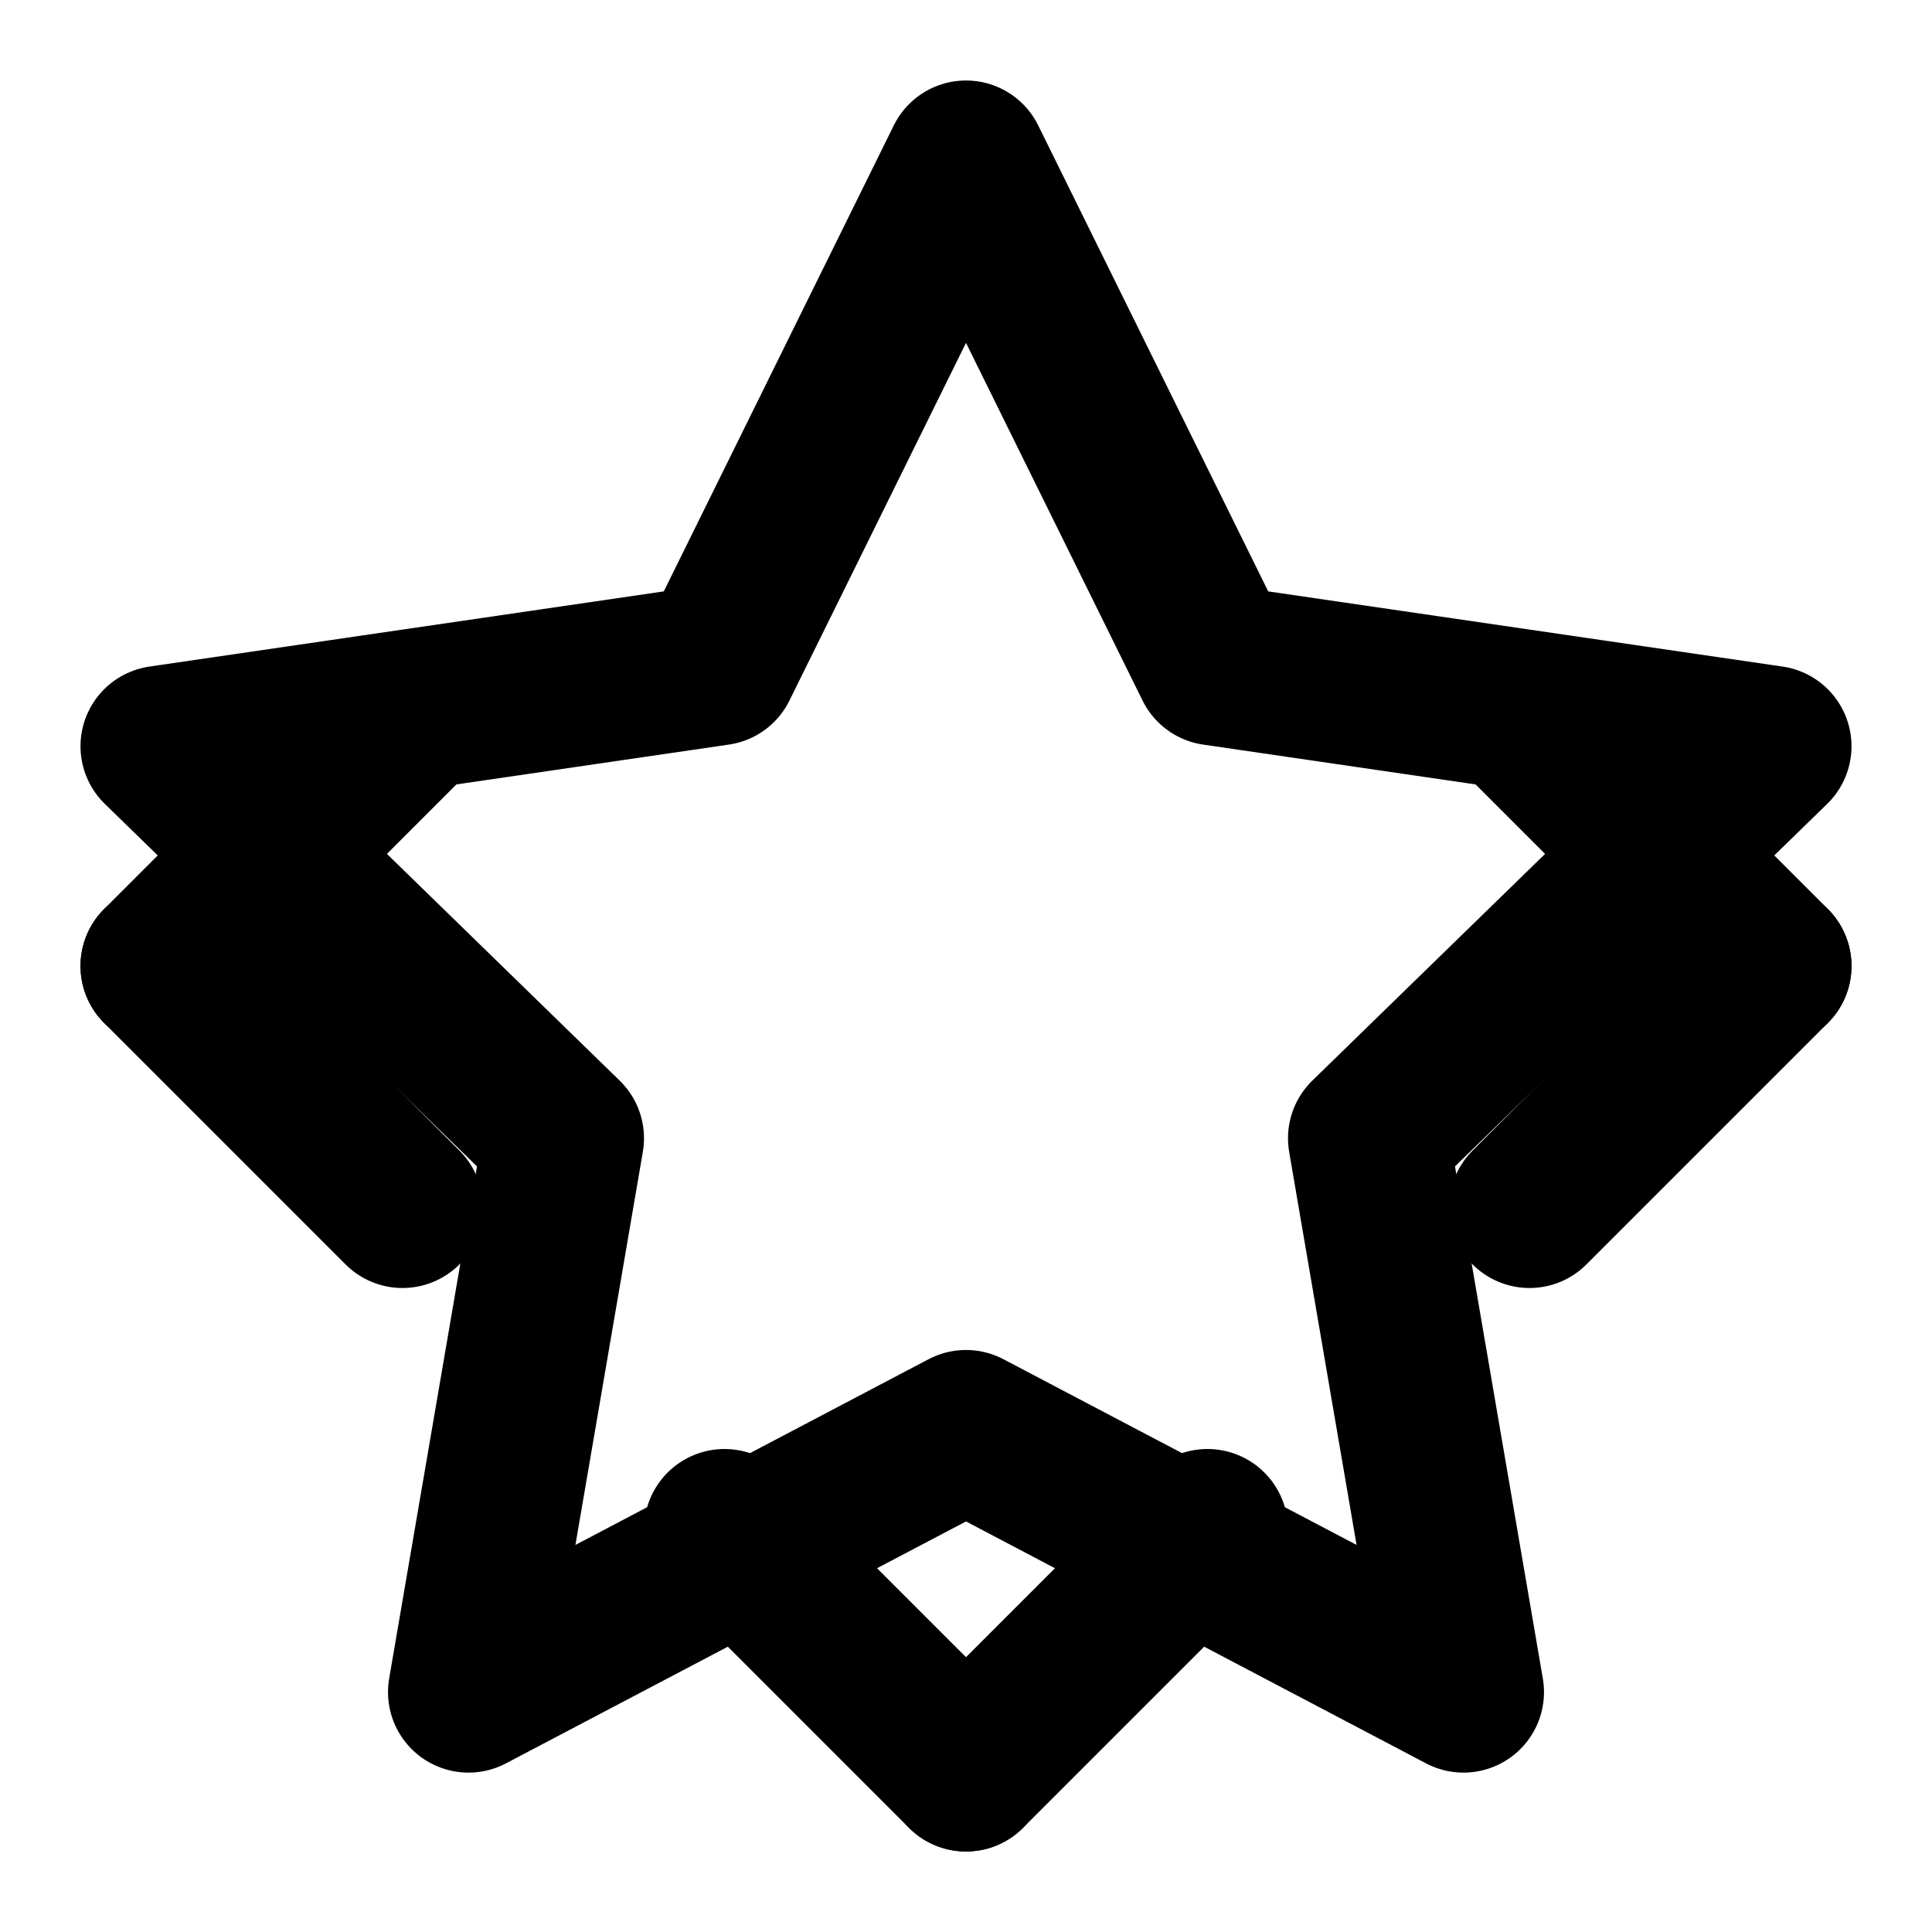
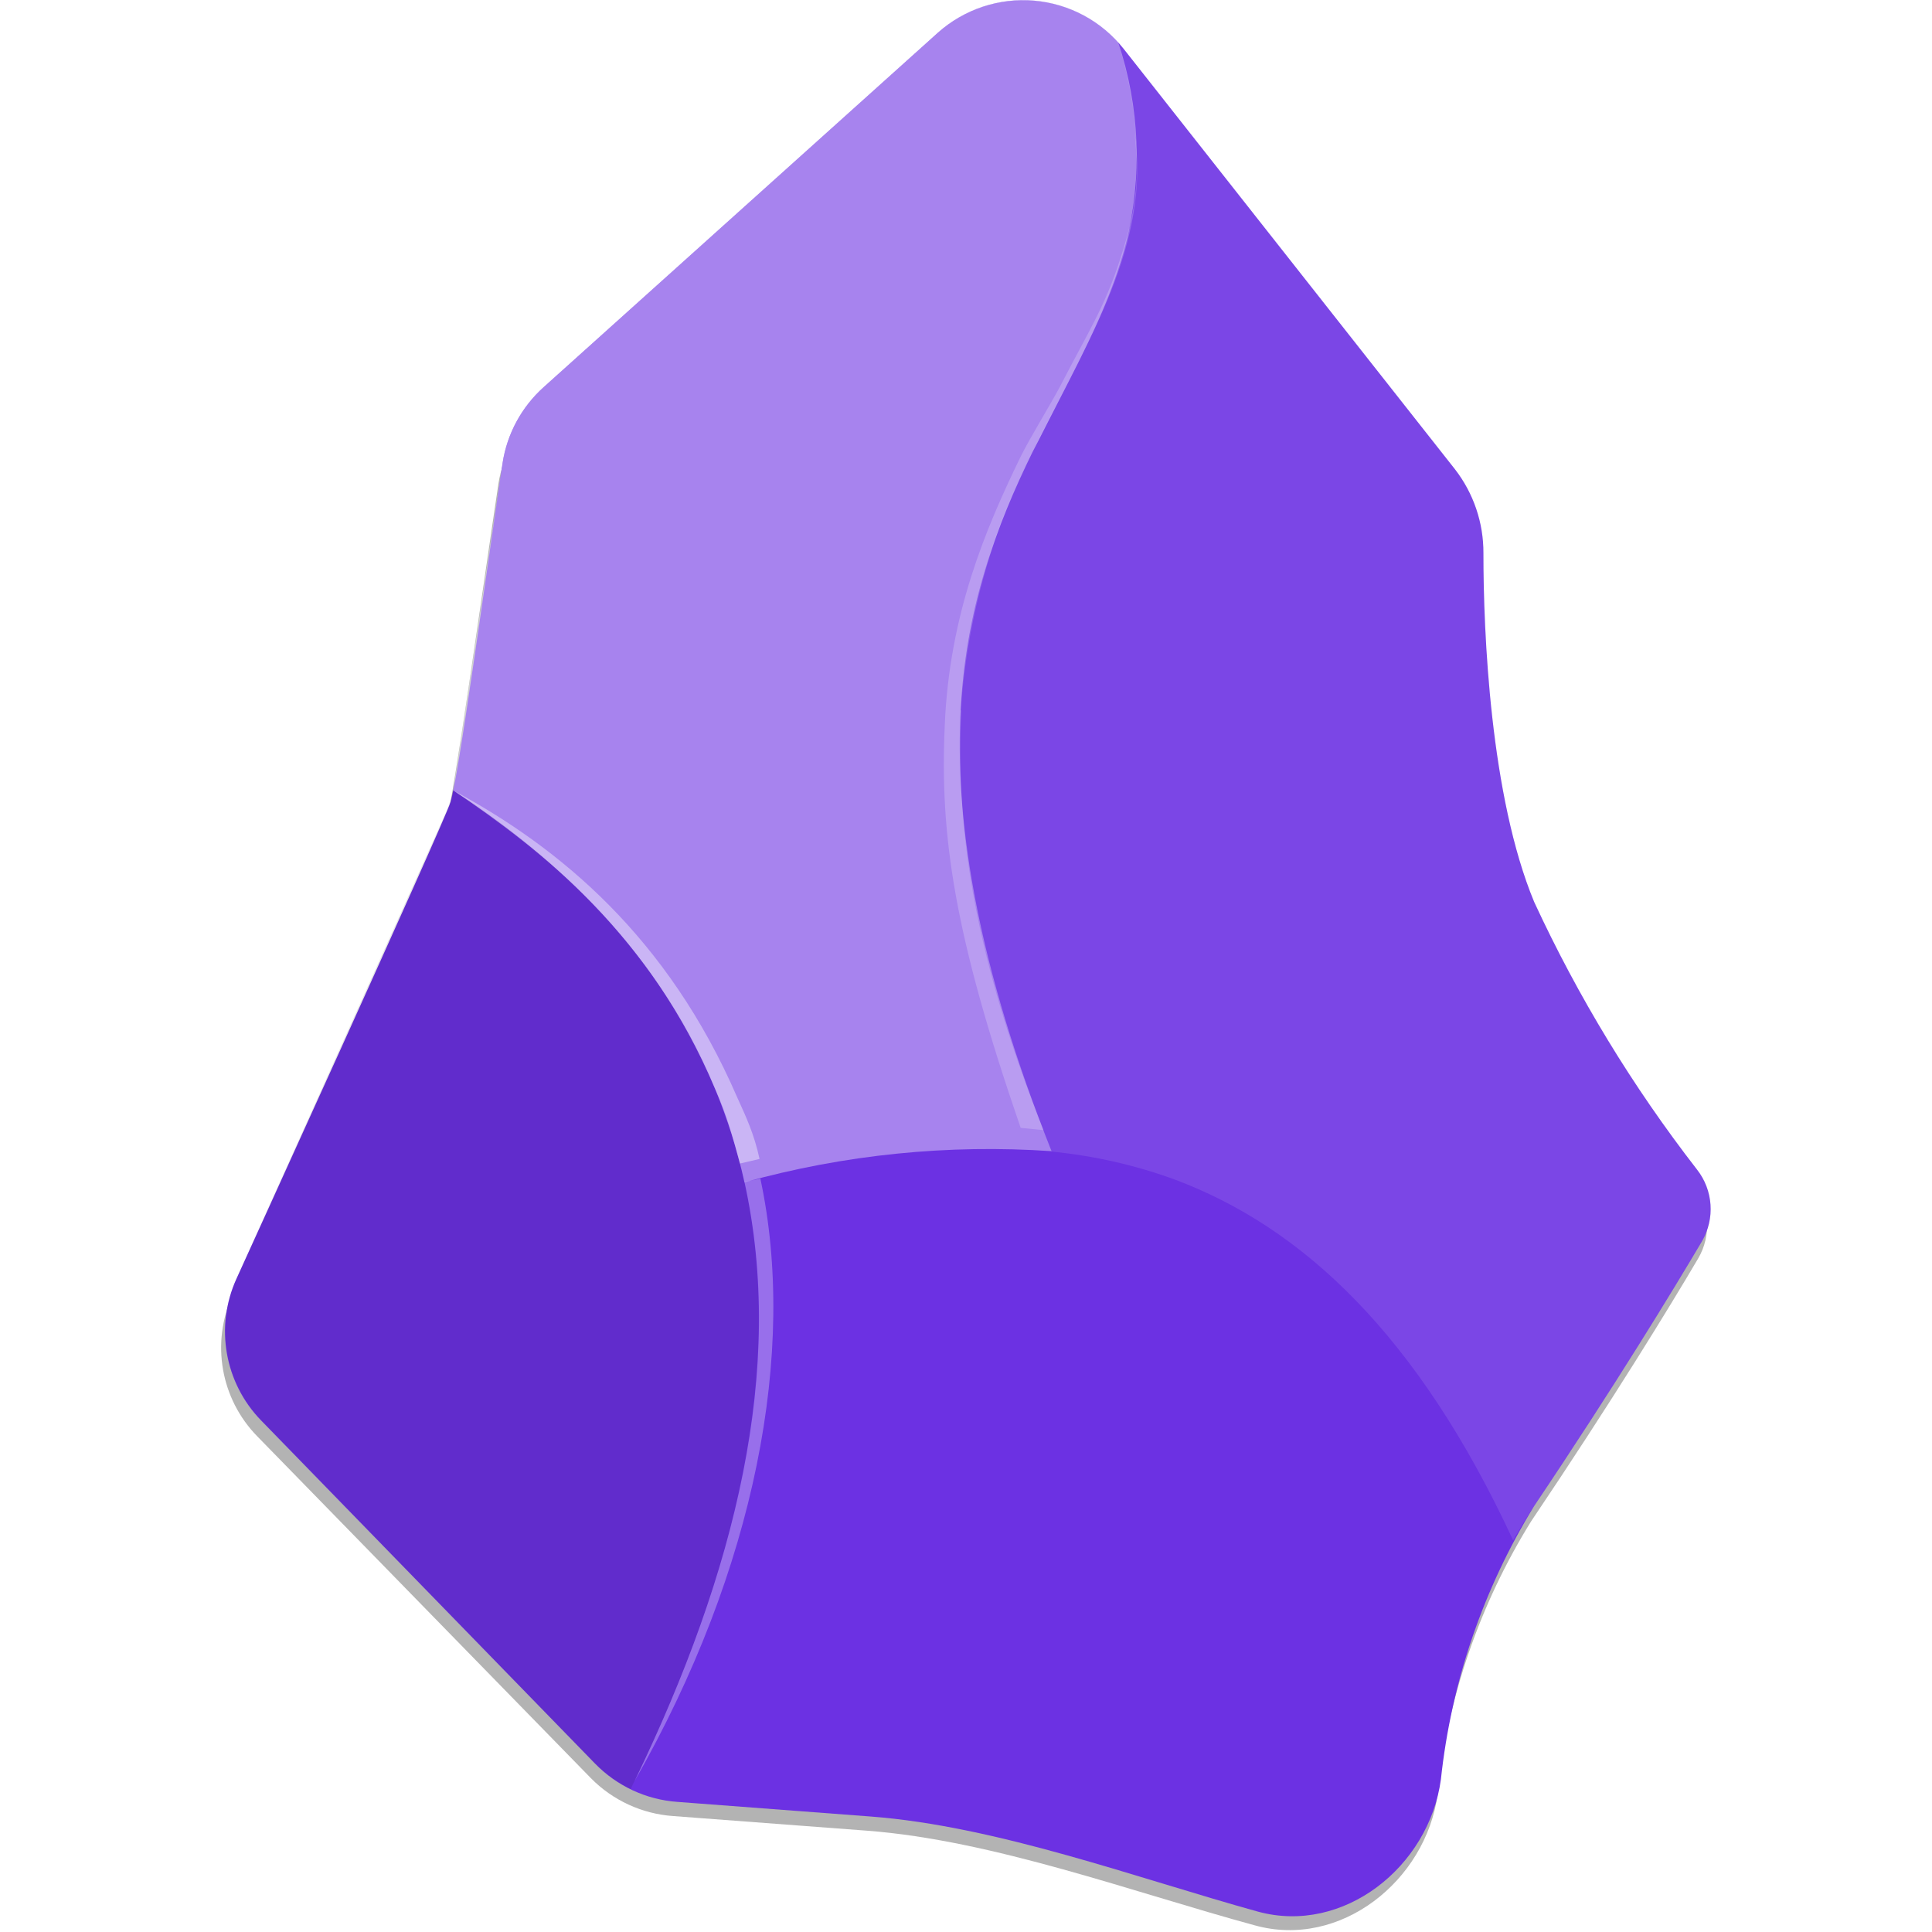
- <svg xmlns="http://www.w3.org/2000/svg" width="24" height="24" viewBox="0 0 24 24" fill="none" stroke="currentColor" stroke-width="2" stroke-linecap="round" stroke-linejoin="round">
-   <path d="M12 2l3.09 6.26L22 9.27l-5 4.87 1.18 6.88L12 17.77l-6.18 3.25L7 14.14 2 9.27l6.91-1.01L12 2z" />
-   <path d="M12 22l-3-3" />
-   <path d="M12 22l3-3" />
-   <path d="M22 12l-3 3" />
-   <path d="M22 12l-3-3" />
-   <path d="M2 12l3 3" />
-   <path d="M2 12l3-3" />
+ <svg xmlns="http://www.w3.org/2000/svg" width="512" height="512" viewBox="0 0 256 332">
+   <defs>
+     <radialGradient id="logosObsidianIcon0" cx="72.819%" cy="96.934%" r="163.793%" fx="72.819%" fy="96.934%" gradientTransform="rotate(-104 11141.322 0)">
+       <stop offset="0%" stop-color="#FFF" stop-opacity=".4" />
+       <stop offset="100%" stop-opacity=".1" />
+     </radialGradient>
+     <radialGradient id="logosObsidianIcon1" cx="52.917%" cy="90.632%" r="190.361%" fx="52.917%" fy="90.632%" gradientTransform="rotate(-82 10746.75 0)">
+       <stop offset="0%" stop-color="#FFF" stop-opacity=".6" />
+       <stop offset="100%" stop-color="#FFF" stop-opacity=".1" />
+     </radialGradient>
+     <radialGradient id="logosObsidianIcon2" cx="31.174%" cy="97.138%" r="178.714%" fx="31.174%" fy="97.138%" gradientTransform="rotate(-77 10724.606 0)">
+       <stop offset="0%" stop-color="#FFF" stop-opacity=".8" />
+       <stop offset="100%" stop-color="#FFF" stop-opacity=".4" />
+     </radialGradient>
+     <radialGradient id="logosObsidianIcon3" cx="71.813%" cy="99.994%" r="92.086%" fx="71.813%" fy="99.994%" gradientTransform="translate(0 22251839.658)skewY(-90)">
+       <stop offset="0%" stop-color="#FFF" stop-opacity=".3" />
+       <stop offset="100%" stop-opacity=".3" />
+     </radialGradient>
+     <radialGradient id="logosObsidianIcon4" cx="117.013%" cy="34.769%" r="328.729%" fx="117.013%" fy="34.769%" gradientTransform="rotate(102 -1004.443 0)">
+       <stop offset="0%" stop-color="#FFF" stop-opacity="0" />
+       <stop offset="100%" stop-color="#FFF" stop-opacity=".2" />
+     </radialGradient>
+     <radialGradient id="logosObsidianIcon5" cx="-9.431%" cy="8.712%" r="153.492%" fx="-9.431%" fy="8.712%" gradientTransform="rotate(45 1674.397 0)">
+       <stop offset="0%" stop-color="#FFF" stop-opacity=".2" />
+       <stop offset="100%" stop-color="#FFF" stop-opacity=".4" />
+     </radialGradient>
+     <radialGradient id="logosObsidianIcon6" cx="103.902%" cy="-22.172%" r="394.771%" fx="103.902%" fy="-22.172%" gradientTransform="rotate(80 3757.522 0)">
+       <stop offset="0%" stop-color="#FFF" stop-opacity=".1" />
+       <stop offset="100%" stop-color="#FFF" stop-opacity=".3" />
+     </radialGradient>
+     <radialGradient id="logosObsidianIcon7" cx="99.348%" cy="89.193%" r="203.824%" fx="99.348%" fy="89.193%" gradientTransform="translate(0 -38783246.548)skewY(-90)">
+       <stop offset="0%" stop-color="#FFF" stop-opacity=".2" />
+       <stop offset="50%" stop-color="#FFF" stop-opacity=".2" />
+       <stop offset="100%" stop-color="#FFF" stop-opacity=".3" />
+     </radialGradient>
+   </defs>
+   <path fill-opacity=".3" d="M209.056 308.305c-2.043 14.93-16.738 26.638-31.432 22.552c-20.823-5.658-44.946-14.616-66.634-16.266l-33.317-2.515a22.002 22.002 0 0 1-14.144-6.522L6.167 246.778a21.766 21.766 0 0 1-4.244-24.124s35.36-77.478 36.775-81.485c1.257-4.008 6.13-39.211 8.958-58.07a22.002 22.002 0 0 1 7.072-12.965L122.462 9.47a22.002 22.002 0 0 1 31.903 2.672l57.048 71.978a23.18 23.18 0 0 1 4.872 14.38c0 13.594 1.179 41.646 8.8 59.72a236.756 236.756 0 0 0 27.974 45.732a11.001 11.001 0 0 1 .786 12.258c-4.95 8.408-14.851 24.595-28.76 45.26a111.738 111.738 0 0 0-16.108 46.834z" />
+   <path fill="#6C31E3" d="M209.606 305.79c-2.043 15.009-16.737 26.717-31.432 22.71c-20.744-5.737-44.79-14.695-66.555-16.345L78.38 309.64a21.923 21.923 0 0 1-14.144-6.6L6.874 244.106a21.923 21.923 0 0 1-4.243-24.36s35.438-77.792 36.774-81.878c1.336-4.007 6.13-39.289 8.958-58.305a22.002 22.002 0 0 1 7.072-13.044L123.17 5.621a22.002 22.002 0 0 1 31.902 2.75l56.97 72.292a23.338 23.338 0 0 1 4.871 14.38c0 13.673 1.18 41.804 8.723 59.955a238.092 238.092 0 0 0 27.974 45.969a11.001 11.001 0 0 1 .864 12.336c-5.03 8.487-14.851 24.674-28.838 45.497a112.603 112.603 0 0 0-16.03 46.99" />
+   <path fill="url(#logosObsidianIcon0)" d="M70.365 307.44c26.638-53.983 25.93-92.722 14.537-120.225c-10.372-25.459-29.781-41.489-45.025-51.468a19.233 19.233 0 0 1-1.415 4.243L2.631 219.747a21.923 21.923 0 0 0 4.321 24.36l57.284 58.933a23.762 23.762 0 0 0 6.129 4.4" />
+   <path fill="url(#logosObsidianIcon1)" d="M142.814 197.902a86.025 86.025 0 0 1 21.06 4.793c21.844 8.172 41.724 26.56 58.147 61.999c1.179-2.043 2.357-4.008 3.615-5.894a960.226 960.226 0 0 0 28.838-45.497a11.001 11.001 0 0 0-.786-12.336a238.092 238.092 0 0 1-28.052-45.969c-7.544-18.073-8.644-46.282-8.723-59.955c0-5.186-1.65-10.294-4.871-14.38l-56.97-72.292l-.943-1.178c4.165 13.75 3.93 24.752 1.336 34.731c-2.357 9.272-6.757 17.68-11.394 26.56c-1.571 2.986-3.143 6.05-4.636 9.193a110.01 110.01 0 0 0-12.415 45.576c-.786 19.016 3.064 42.825 15.716 74.65z" />
+   <path fill="url(#logosObsidianIcon2)" d="M142.736 197.902c-12.652-31.824-16.502-55.633-15.716-74.65c.786-18.858 6.286-33.002 12.415-45.575l4.715-9.193c4.558-8.88 8.88-17.288 11.315-26.56a61.684 61.684 0 0 0-1.336-34.731c-8.136-8.94-21.96-9.642-30.96-1.572L55.436 66.519a22.002 22.002 0 0 0-7.072 13.044l-8.25 54.69c0 .55-.158 1.022-.236 1.572c15.244 9.901 34.574 25.931 45.025 51.312c2.043 5.029 3.772 10.294 5.029 16.03a157.157 157.157 0 0 1 52.805-5.343z" />
+   <path fill="url(#logosObsidianIcon3)" d="M178.253 328.5c14.616 4.007 29.31-7.701 31.353-22.789a120.225 120.225 0 0 1 12.494-41.017c-16.502-35.44-36.382-53.827-58.148-61.999c-23.18-8.643-48.404-5.736-74.021.472c5.736 26.01 2.357 60.034-19.487 104.273c2.436 1.257 5.186 1.965 7.936 2.2l34.496 2.593c18.701 1.336 46.597 11.001 65.377 16.266" />
+   <path fill="url(#logosObsidianIcon4)" d="M127.177 122.074c-.864 18.859 1.493 40.39 14.144 72.135l-3.929-.393c-11.394-33.081-13.908-50.054-13.044-69.149c.786-19.094 6.994-33.789 13.123-46.361c1.571-3.143 5.186-9.037 6.758-12.023c4.557-8.879 7.622-13.515 10.215-21.609c3.772-11.315 2.986-16.658 2.514-22.001c2.908 19.251-8.172 35.988-16.501 53.04a113.939 113.939 0 0 0-13.358 46.361z" />
+   <path fill="url(#logosObsidianIcon5)" d="M88.674 188.551c1.571 3.458 2.907 6.287 3.85 10.608l-3.379.786c-1.336-5.029-2.357-8.643-4.322-12.965c-11.472-26.953-29.86-40.861-44.79-51.076c18.074 9.744 36.697 25.066 48.64 52.647" />
+   <path fill="url(#logosObsidianIcon6)" d="M92.681 202.617c6.286 29.467-.786 66.948-21.609 103.409c17.445-36.146 25.931-70.8 18.859-102.938l2.75-.55z" />
+   <path fill="url(#logosObsidianIcon7)" d="M164.659 199.867c34.181 12.808 47.383 40.86 57.205 64.355c-12.18-24.516-29.074-51.626-58.462-61.684c-22.317-7.7-41.175-6.758-73.471.55l-.707-3.143c34.26-7.858 52.176-8.8 75.435 0z" />
</svg>
